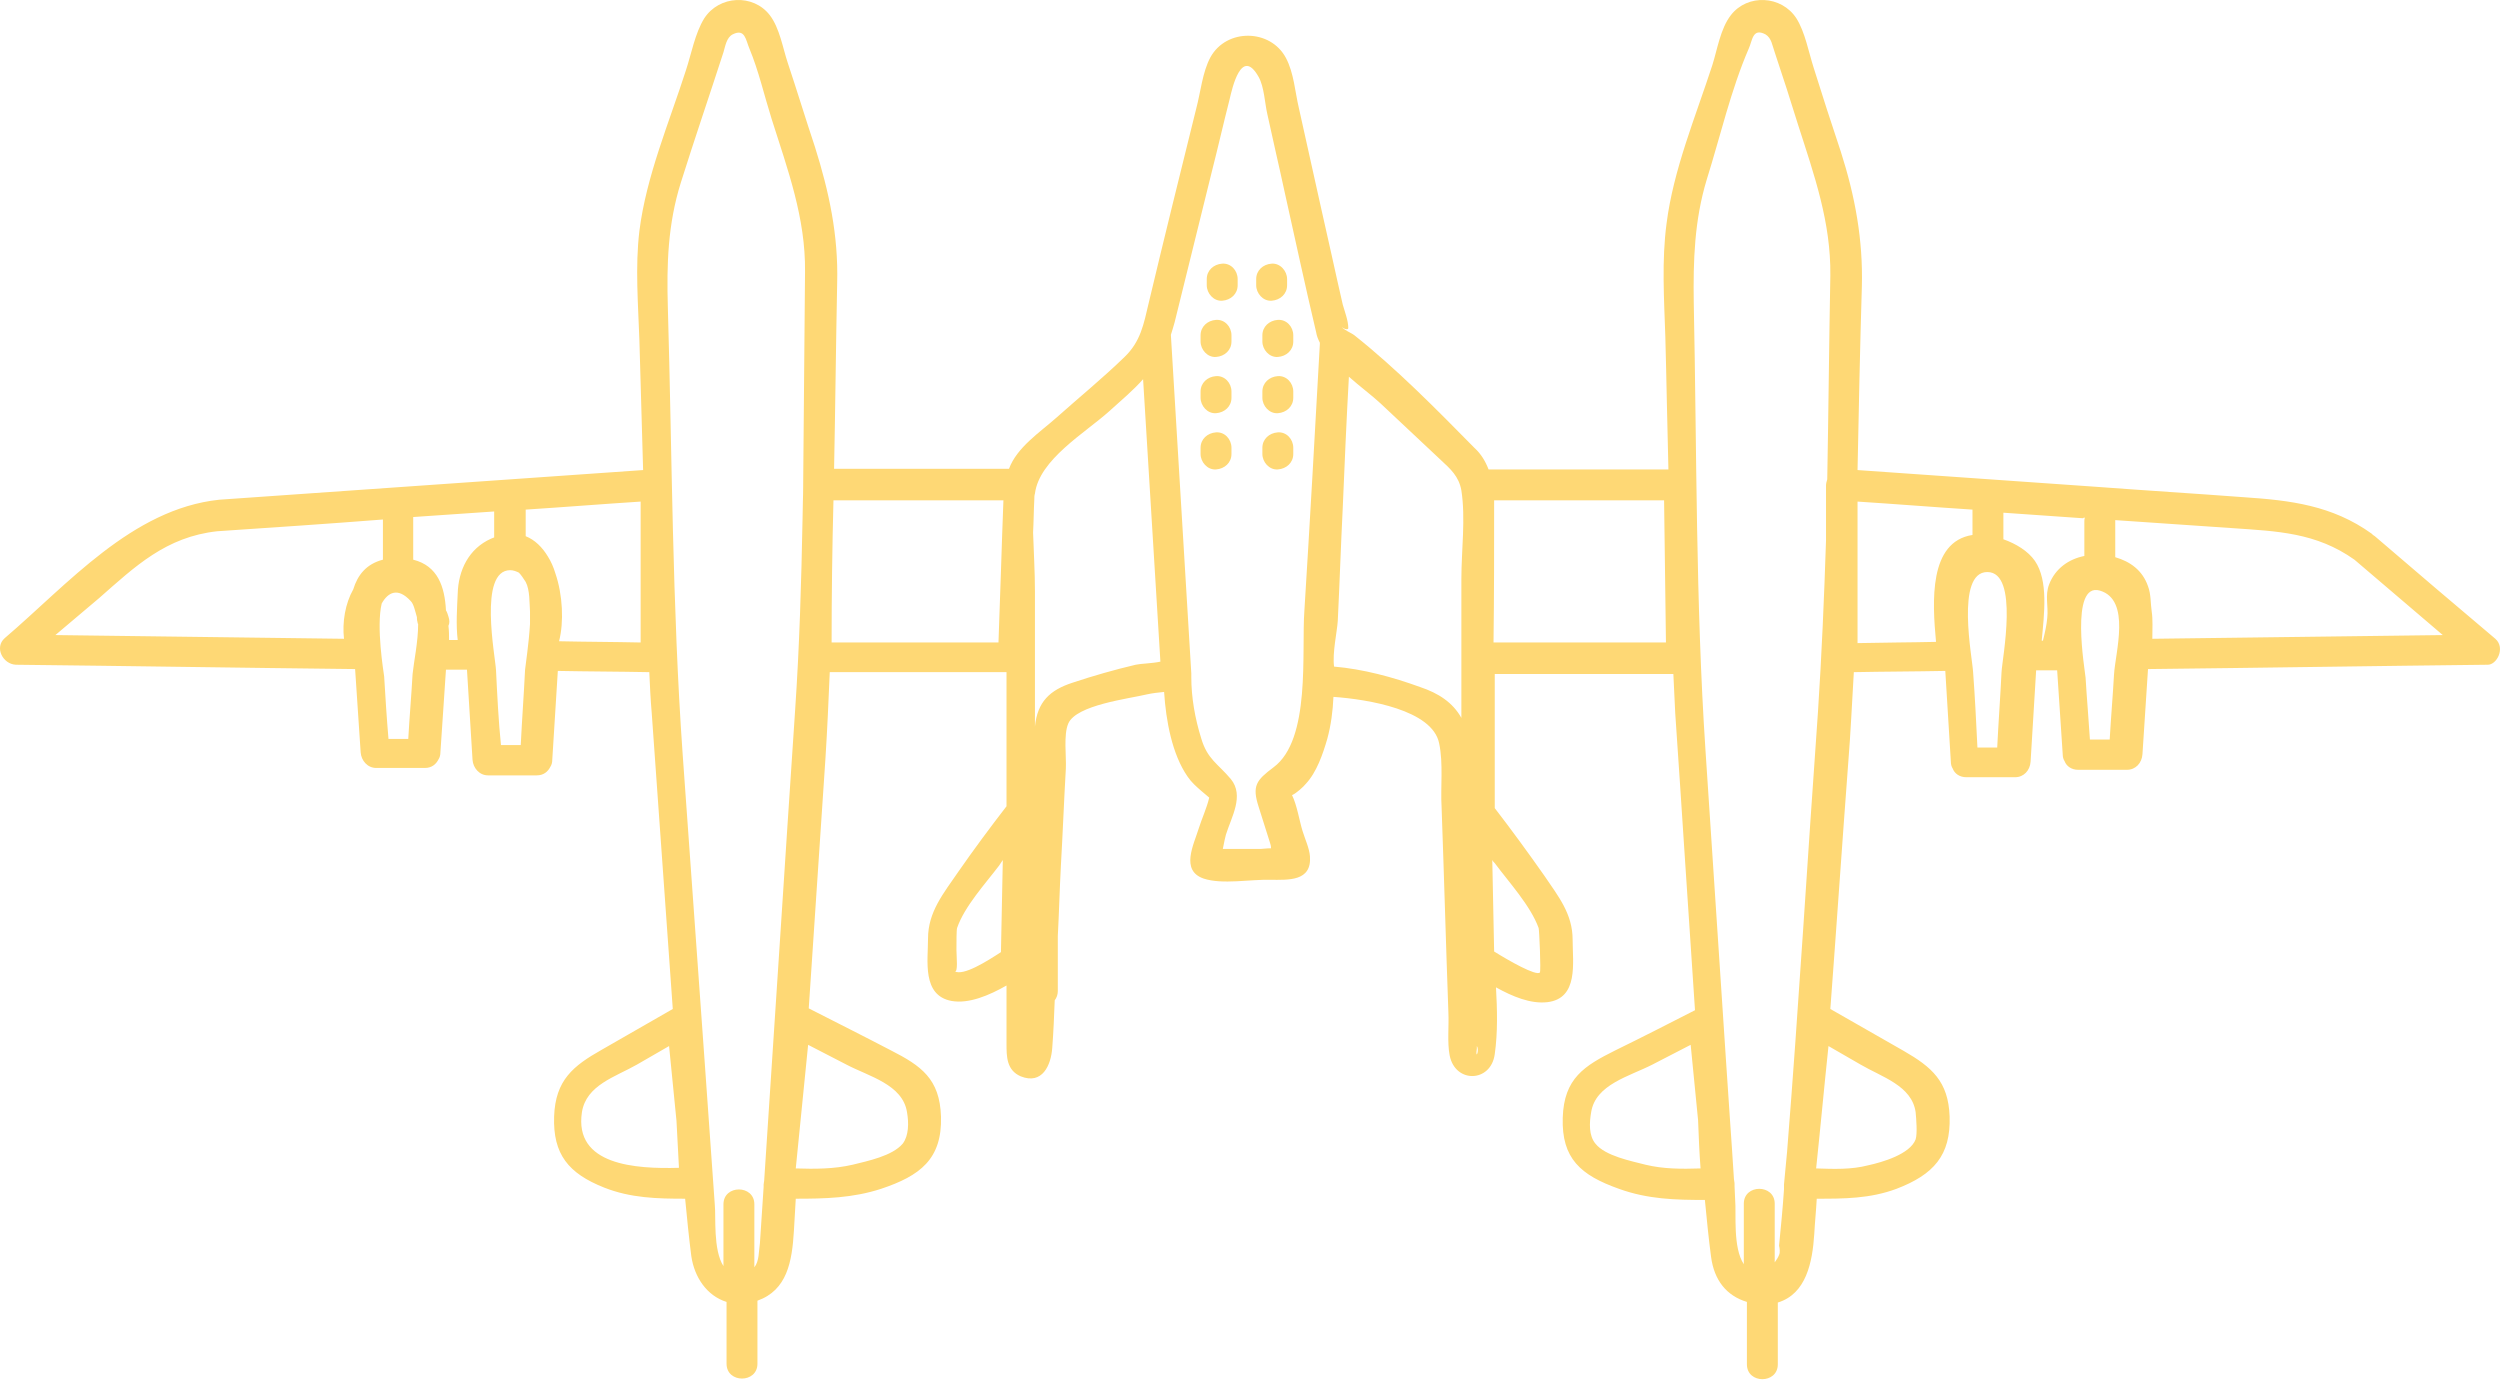
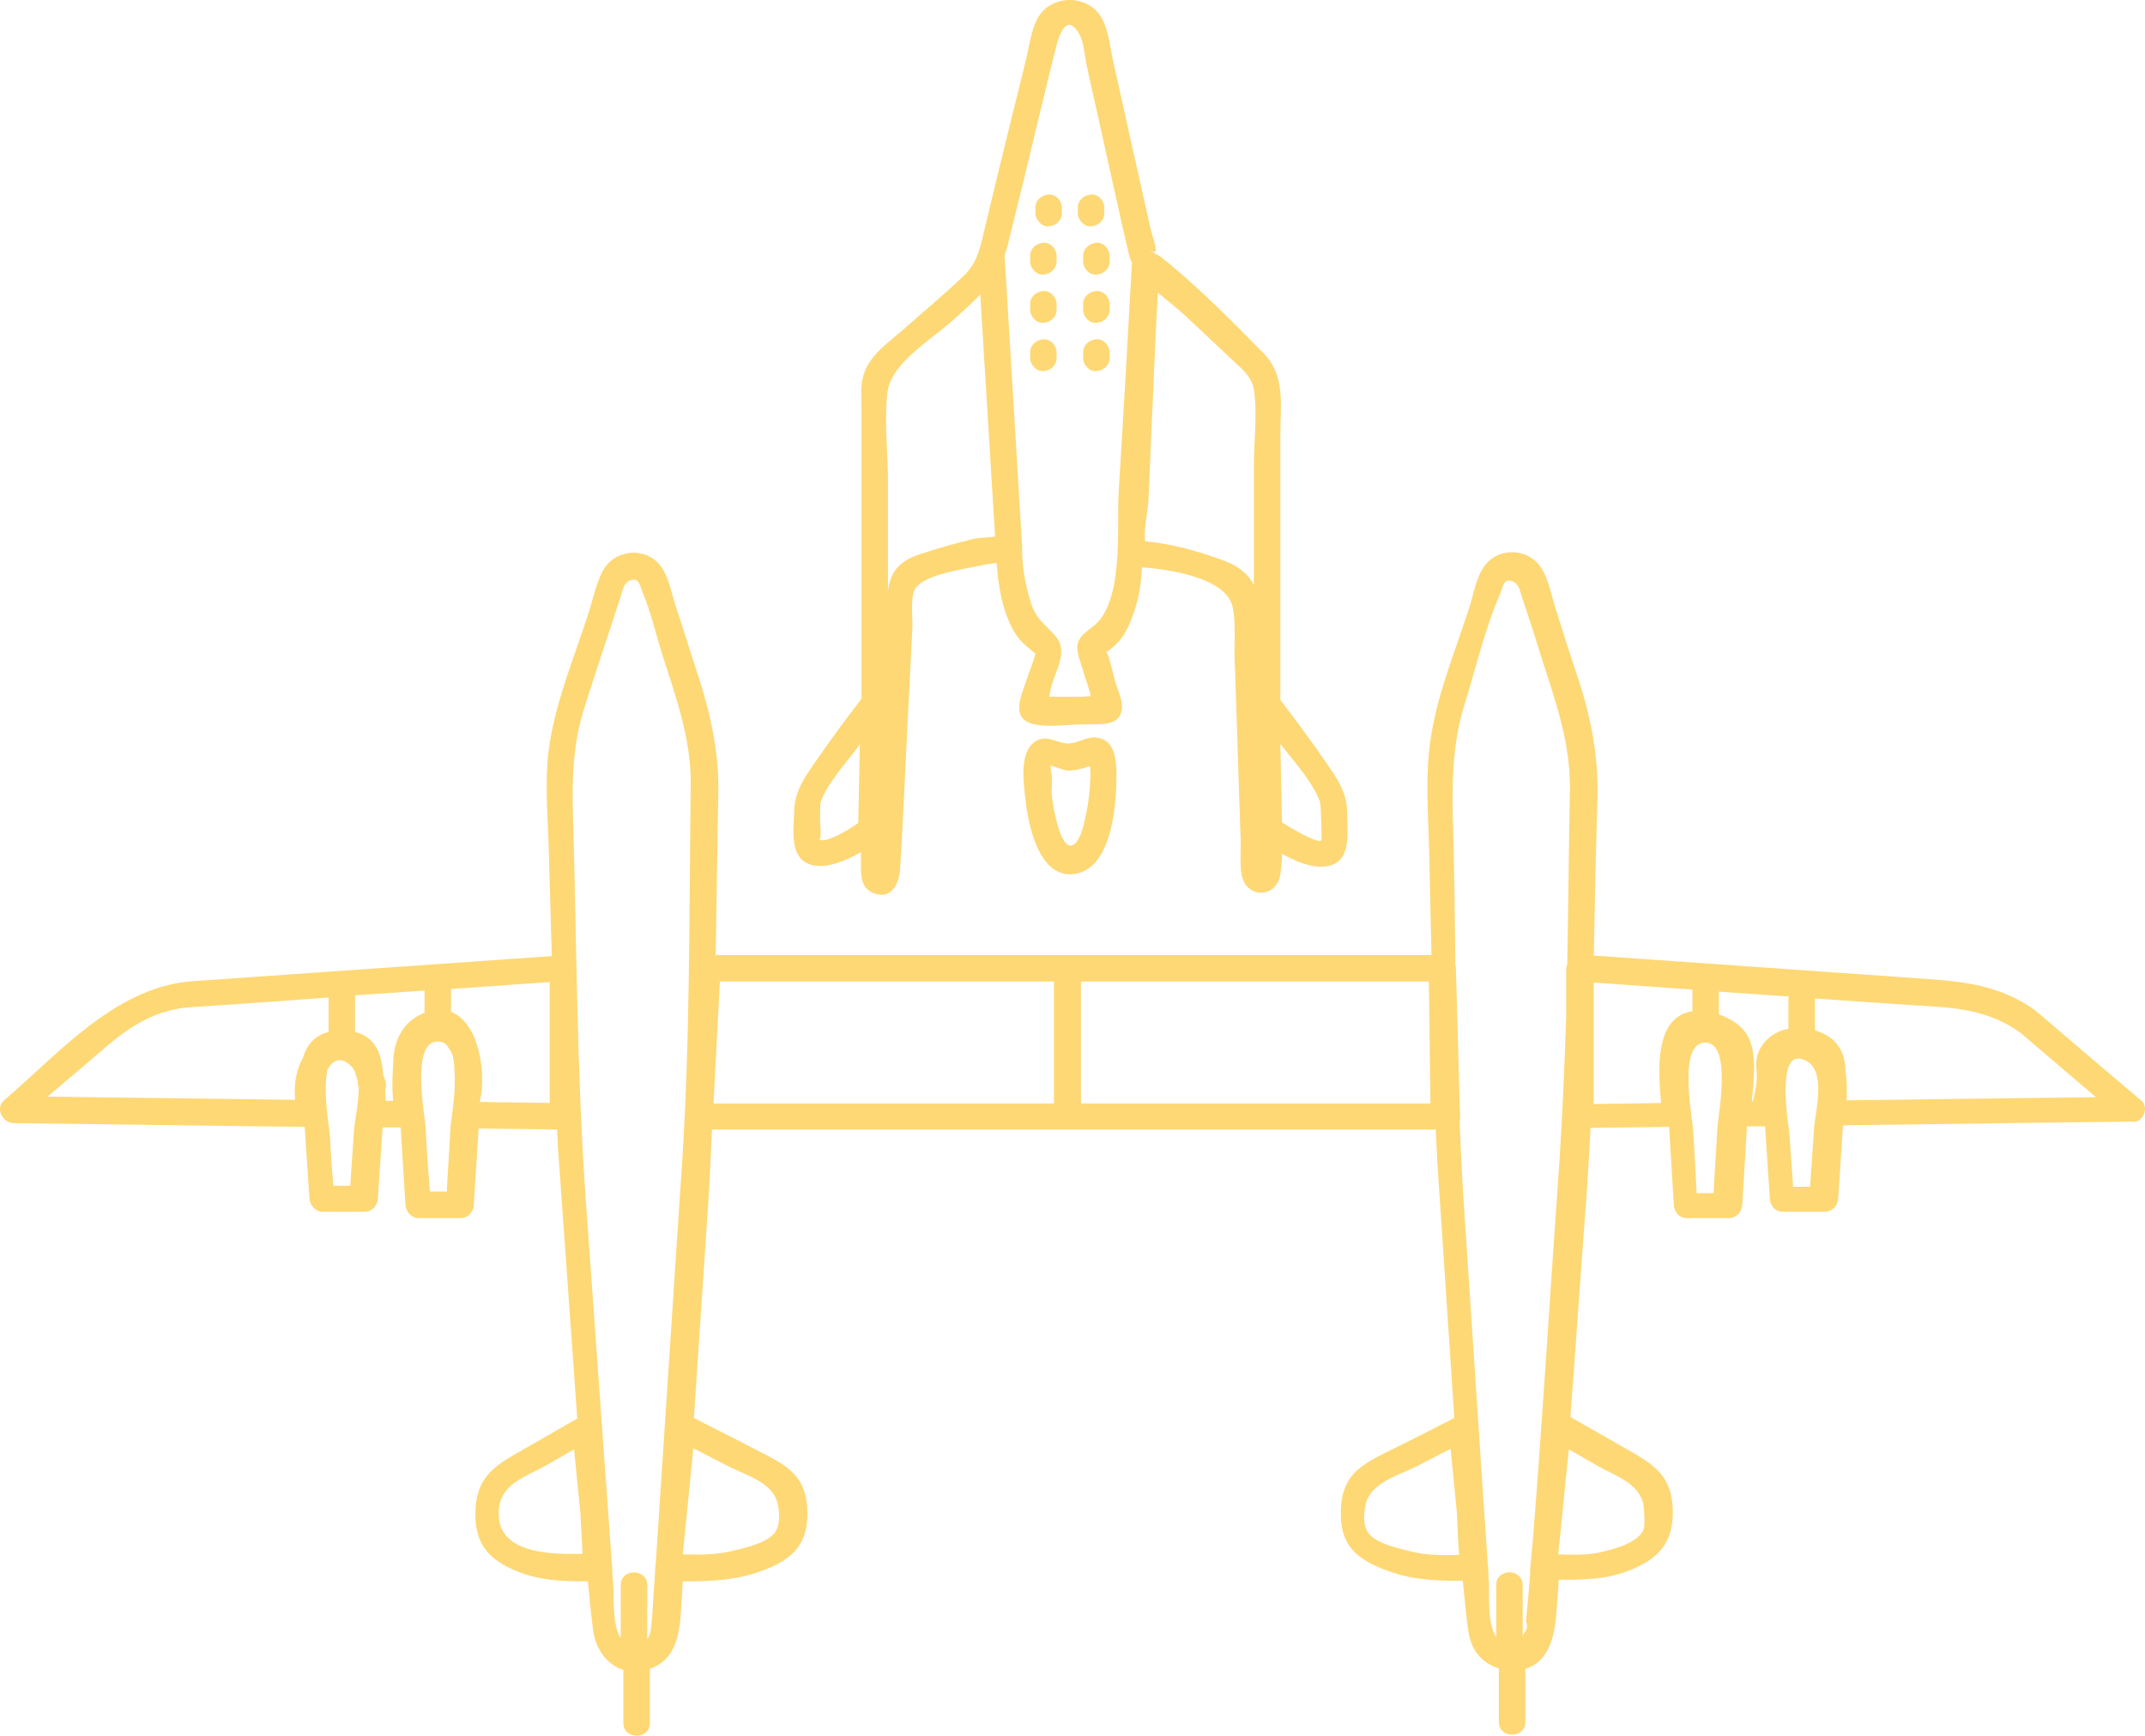
- <svg xmlns="http://www.w3.org/2000/svg" version="1.1" id="Layer_1" x="0px" y="0px" viewBox="0 0 404.513 223.158" xml:space="preserve" width="404.513" height="223.158">
-   <defs id="defs25" />
-   <g id="g3" transform="translate(-558.0412,-431.2417)">
-     <path style="fill:#fed875" d="m 961.8,534.6 c -6.5,-5.5 -13,-11 -19.5,-16.6 -0.1,-0.1 -0.2,-0.1 -0.3,-0.2 -0.1,-0.1 -0.1,-0.1 -0.2,-0.2 -6.4,-4.6 -13.2,-5.4 -20.6,-5.9 -8,-0.6 -16.1,-1.1 -24.1,-1.7 -12.8,-0.9 -25.6,-1.8 -38.5,-2.7 0.2,-9.9 0.4,-19.8 0.7,-29.7 0.2,-7.6 -1.1,-14.6 -3.4,-21.8 -1.5,-4.5 -3,-9.1 -4.4,-13.6 -0.8,-2.5 -1.4,-5.8 -2.8,-8 -2.4,-3.7 -7.9,-4 -10.6,-0.5 -1.7,2.2 -2.2,5.6 -3,8.1 -2.7,8.3 -6.3,16.9 -7.4,25.6 -0.8,6 -0.4,12.2 -0.2,18.3 0.2,7.2 0.3,14.3 0.5,21.5 -9.7,0 -19.4,0 -29.1,0 -0.5,-1.3 -1.2,-2.5 -2.3,-3.5 -6.1,-6.2 -12.6,-12.8 -19.4,-18.2 -0.5,-0.4 -1.8,-0.9 -2.1,-1.4 0.1,0.2 1.1,0.7 1.1,0.2 0,-1.2 -0.6,-2.7 -0.9,-3.8 -1.2,-5.2 -2.3,-10.4 -3.5,-15.6 -1.2,-5.4 -2.4,-10.8 -3.6,-16.2 -0.6,-2.5 -0.8,-5.7 -2.1,-8.1 -2.5,-4.7 -9.6,-4.8 -12.2,-0.1 -1.3,2.4 -1.6,5.7 -2.3,8.3 -2.6,10.5 -5.2,21 -7.7,31.5 -0.8,3.4 -1.3,6.2 -3.9,8.7 -3.5,3.4 -7.3,6.5 -11,9.8 -2.7,2.4 -6.4,4.8 -7.7,8.3 -9.4,0 -18.9,0 -28.3,0 0.2,-10 0.3,-20.1 0.5,-30.1 0.2,-7.7 -1.3,-14.7 -3.6,-22 -1.5,-4.5 -2.9,-9.1 -4.4,-13.6 -0.8,-2.4 -1.3,-5.6 -2.9,-7.7 -2.7,-3.5 -8.2,-3.2 -10.6,0.5 -1.5,2.4 -2.1,5.8 -3,8.5 -2.7,8.4 -6.4,17.1 -7.5,25.9 -0.7,5.8 -0.2,11.9 0,17.7 0.2,7 0.4,14 0.6,21 -22.9,1.6 -45.8,3.2 -68.6,4.8 -14.1,1.5 -24.5,13.7 -34.7,22.4 -1.7,1.5 -0.3,4.2 1.8,4.3 18.3,0.2 36.6,0.5 54.9,0.7 0.3,4.5 0.6,9 0.9,13.5 0.1,1.3 1.1,2.5 2.5,2.5 2.6,0 5.2,0 7.9,0 1.1,0 1.8,-0.6 2.2,-1.4 0.2,-0.3 0.3,-0.7 0.3,-1.1 0.3,-4.5 0.6,-8.9 0.9,-13.4 1.1,0 2.3,0 3.4,0 0.3,4.9 0.6,9.7 0.9,14.6 0.1,1.3 1.1,2.5 2.5,2.5 2.6,0 5.2,0 7.9,0 1.1,0 1.8,-0.6 2.2,-1.4 0.2,-0.3 0.3,-0.7 0.3,-1.1 0.3,-4.8 0.6,-9.6 0.9,-14.4 4.9,0.1 9.9,0.1 14.8,0.2 0.1,2.2 0.2,4.4 0.4,6.7 1.1,15.9 2.3,31.9 3.4,47.8 -3.8,2.2 -7.7,4.4 -11.5,6.6 -4.6,2.6 -7.5,4.9 -7.7,10.8 -0.2,6.1 2.3,9.2 8.1,11.5 4.3,1.7 8.6,1.8 13.1,1.8 0.3,3.1 0.6,6.2 1,9.3 0.5,3.4 2.5,6.4 5.7,7.4 0,3.3 0,6.6 0,10 0,3.2 5,3.2 5,0 0,-3.4 0,-6.8 0,-10.2 4.8,-1.7 5.6,-6.3 5.9,-11.3 0.1,-1.7 0.2,-3.5 0.3,-5.2 4.7,0 9.2,-0.1 13.8,-1.6 6.3,-2.1 9.9,-4.8 9.7,-11.7 -0.2,-6.1 -3.2,-8.2 -8.1,-10.7 -4.4,-2.3 -8.8,-4.5 -13.3,-6.8 0.9,-13.5 1.8,-26.9 2.7,-40.4 0.3,-4.7 0.5,-9.3 0.7,-14 9.5,0 19.1,0 28.6,0 0,7.2 0,14.4 0,21.7 -2.7,3.5 -5.3,7 -7.8,10.6 -2.4,3.5 -4.9,6.5 -4.9,10.8 0,3.6 -1,9.2 3.8,10.1 2.8,0.5 6.1,-0.9 8.9,-2.5 0,3.1 0,6.2 0,9.4 0,2.1 0,4.3 2.3,5.3 3.5,1.4 4.9,-1.8 5.1,-4.6 0.2,-2.6 0.3,-5.1 0.4,-7.7 0.3,-0.4 0.5,-0.9 0.5,-1.5 0,-3 0,-5.9 0,-8.9 0.2,-3.8 0.3,-7.6 0.5,-11.4 0.3,-5.2 0.5,-10.5 0.8,-15.7 0.1,-1.9 -0.4,-5.5 0.4,-7.3 1.3,-3 9.8,-4 12.7,-4.7 0.9,-0.2 1.8,-0.3 2.8,-0.4 0.3,4.7 1.3,10.1 3.8,13.7 0.6,0.9 1.4,1.6 2.2,2.3 0.4,0.3 0.9,0.8 1.3,1.1 -0.4,1.7 -1.2,3.4 -1.7,5 -0.8,2.6 -3,6.8 0.8,8.1 3,1 7.6,0.1 10.8,0.2 2.9,0 6.7,0.3 6.4,-3.8 -0.1,-1.3 -0.8,-2.8 -1.2,-4.1 -0.5,-1.6 -0.9,-4.2 -1.7,-5.8 0.7,-0.3 1.9,-1.4 2.2,-1.8 1.8,-1.9 2.8,-4.9 3.5,-7.3 0.6,-2.2 0.9,-4.5 1,-6.8 5.6,0.4 16,2.1 17.1,7.5 0.7,3.3 0.2,7.1 0.4,10.4 0.4,11.1 0.7,22.2 1.1,33.2 0.1,2.2 -0.2,4.8 0.2,6.9 0.9,4.6 6.7,4.4 7.3,-0.2 0.5,-3.5 0.4,-7.2 0.2,-10.8 2.7,1.5 5.6,2.7 8.3,2.4 5.1,-0.6 4.1,-6.4 4.1,-10.1 0,-4.2 -2.3,-7 -4.6,-10.4 -2.6,-3.7 -5.3,-7.4 -8,-10.9 0,-7.2 0,-14.5 0,-21.7 9.6,0 19.3,0 28.9,0 0.1,2.1 0.2,4.2 0.3,6.3 1.1,16 2.1,32 3.2,48.1 -4.3,2.2 -8.6,4.4 -12.9,6.5 -5,2.5 -8.3,4.5 -8.5,10.9 -0.2,6.6 2.9,9.3 9.1,11.5 4.7,1.7 9.2,1.8 13.9,1.8 0.3,3.1 0.6,6.2 1,9.2 0.5,3.8 2.5,6.3 5.8,7.3 0,3.4 0,6.8 0,10.1 0,3.2 5,3.2 5,0 0,-3.3 0,-6.6 0,-10 4.6,-1.4 5.6,-6.5 5.9,-11.1 0.1,-1.9 0.3,-3.8 0.4,-5.7 4.4,0 8.6,0 12.9,-1.6 6,-2.3 8.8,-5.4 8.6,-11.7 -0.2,-5.7 -2.9,-8 -7.4,-10.6 -4,-2.3 -7.9,-4.5 -11.9,-6.8 1,-13.3 1.9,-26.6 2.9,-39.9 0.4,-4.9 0.6,-9.7 0.9,-14.6 4.9,-0.1 9.9,-0.1 14.8,-0.2 0.3,4.9 0.6,9.8 0.9,14.7 0,0.4 0.1,0.8 0.3,1.1 0.3,0.8 1.1,1.4 2.2,1.4 2.6,0 5.2,0 7.9,0 1.4,0 2.4,-1.1 2.5,-2.5 0.3,-4.9 0.6,-9.9 0.9,-14.8 1.1,0 2.3,0 3.4,0 0.3,4.5 0.6,9.1 0.9,13.6 0,0.4 0.1,0.8 0.3,1.1 0.3,0.8 1.1,1.4 2.2,1.4 2.6,0 5.2,0 7.9,0 1.4,0 2.4,-1.1 2.5,-2.5 0.3,-4.6 0.6,-9.2 0.9,-13.8 18.3,-0.2 36.6,-0.5 54.9,-0.7 1.5,0.1 3,-2.7 1.3,-4.2 z M 939,521.8 c 4.8,4.1 9.5,8.1 14.3,12.2 -15.7,0.2 -31.4,0.4 -47,0.6 0,-1.5 0.1,-3.1 -0.1,-4.4 -0.2,-1.3 -0.1,-2.8 -0.6,-4.1 -0.9,-2.6 -2.9,-4 -5.3,-4.7 0,-1.9 0,-3.8 0,-5.7 0,-0.1 0,-0.2 0,-0.3 6.3,0.4 12.7,0.9 19,1.3 7.2,0.5 13.5,0.7 19.7,5.1 z m -38.9,18.6 c -0.2,3.5 -0.5,7 -0.7,10.5 -1.1,0 -2.1,0 -3.2,0 -0.2,-3.3 -0.5,-6.6 -0.7,-10 -0.1,-1.2 -2.6,-15.5 2.3,-14.1 5.1,1.5 2.5,10 2.3,13.6 z m -41.5,-28 c 6.2,0.4 12.4,0.9 18.6,1.3 0,1.4 0,2.7 0,4.1 -7.1,1.1 -6.5,10.8 -5.9,17.3 -4.2,0.1 -8.4,0.1 -12.7,0.2 0,-7.7 0,-15.3 0,-22.9 z m 18.7,27.6 c -0.1,-2.2 -2.9,-16.2 2.3,-16.2 5.2,0 2.4,14 2.3,16.2 -0.2,4.1 -0.5,8.1 -0.7,12.2 -1.1,0 -2.1,0 -3.2,0 -0.2,-4.1 -0.4,-8.2 -0.7,-12.2 z m 18.1,-25 c -0.1,0.2 -0.1,0.4 -0.1,0.7 0,1.8 0,3.7 0,5.5 -2.5,0.5 -4.7,2 -5.7,4.6 -0.7,1.8 -0.1,3.5 -0.3,5.4 -0.1,1.2 -0.4,2.5 -0.7,3.7 -0.1,0 -0.1,0 -0.2,0 0.4,-4.3 1.1,-9.7 -1.1,-12.9 -1.1,-1.6 -3.1,-2.8 -5.1,-3.5 0,-1.4 0,-2.9 0,-4.3 4.3,0.3 8.6,0.6 12.9,0.9 0,-0.1 0.2,-0.1 0.3,-0.1 z m -95.6,-2.8 c 9.2,0 18.4,0 27.5,0 0.1,7.7 0.2,15.3 0.3,23 -9.3,0 -18.6,0 -27.9,0 0.1,-7.6 0.1,-15.3 0.1,-23 z m -106.9,0 c 9.2,0 18.3,0 27.5,0 -0.3,7.7 -0.5,15.3 -0.8,23 -9,0 -18,0 -27,0 0,-7.6 0.1,-15.3 0.3,-23 z m -72.7,28.5 c -0.1,-0.8 -1.3,-8 -0.4,-11.8 1,-1.8 2.6,-2.7 4.7,-0.4 0.5,0.5 0.7,1.6 1,2.6 0,0.2 0,0.5 0.1,0.8 0,0.1 0,0.2 0.1,0.3 0,2.9 -0.7,6.1 -0.9,8.1 -0.2,3.5 -0.5,7 -0.7,10.5 -1.1,0 -2.1,0 -3.2,0 -0.3,-3.5 -0.5,-6.8 -0.7,-10.1 z m 10.4,-8.2 c 0.2,-0.4 0.2,-0.9 0,-1.5 -0.1,-0.3 -0.2,-0.7 -0.4,-1 -0.2,-3.8 -1.3,-7.2 -5.3,-8.2 0,-2.3 0,-4.6 0,-6.9 4.4,-0.3 8.7,-0.6 13.1,-0.9 0,1.4 0,2.8 0,4.2 -0.2,0.1 -0.3,0.1 -0.5,0.2 -3.6,1.6 -5.3,5.1 -5.4,8.9 -0.1,2.3 -0.3,5 0,7.5 -0.5,0 -0.9,0 -1.4,0 0,-0.7 0,-1.5 -0.1,-2.3 z m 7.7,7.2 c -0.1,-2.2 -2.9,-16.2 2.3,-16.2 0.5,0 1,0.2 1.4,0.4 0.4,0.4 0.7,0.9 1.1,1.5 0.7,1.3 0.6,3.5 0.7,4.8 0,0.7 0,1.4 0,2 -0.2,3.3 -0.7,6.4 -0.8,7.4 -0.2,4.1 -0.5,8.1 -0.7,12.2 -1.1,0 -2.1,0 -3.2,0 -0.4,-3.9 -0.6,-8 -0.8,-12.1 z m 9.6,-15.7 c -0.3,-1 -0.7,-1.9 -1.2,-2.7 -0.9,-1.5 -2.1,-2.7 -3.6,-3.3 0,-1.4 0,-2.9 0,-4.3 6.2,-0.4 12.4,-0.9 18.6,-1.3 0,7.6 0,15.2 0,22.8 -4.4,-0.1 -8.8,-0.1 -13.2,-0.2 0.8,-3.1 0.6,-7.5 -0.6,-11 z m -54.7,-6.8 c 8.9,-0.6 17.9,-1.2 26.8,-1.9 0,2.2 0,4.3 0,6.5 -2.7,0.7 -4.1,2.5 -4.8,4.8 -1.3,2.3 -1.8,5.3 -1.5,8 -15.6,-0.2 -31.2,-0.4 -46.7,-0.6 2.4,-2 4.7,-4 7.1,-6 5.8,-5.1 10.8,-9.9 19.1,-10.8 z m 59,94 c 0.7,-4.4 5.4,-5.7 8.9,-7.7 1.7,-1 3.5,-2 5.2,-3 0.4,4 0.8,8.1 1.2,12.1 0.1,2.5 0.3,5.1 0.4,7.6 -7,0.2 -17,-0.4 -15.7,-9 z m 27.9,25.1 c 0,-3.4 0,-6.8 0,-10.2 0,-3.2 -5,-3.2 -5,0 0,3.3 0,6.7 0,10 -1.7,-2.6 -1.2,-8.1 -1.4,-9.9 -0.5,-7.5 -1.1,-15.1 -1.6,-22.6 -1.2,-16.8 -2.4,-33.5 -3.6,-50.3 -1.7,-24.1 -1.7,-48.3 -2.4,-72.4 -0.2,-6.9 0,-13.4 2.1,-20.1 2.2,-7 4.6,-14 6.9,-21.1 0.3,-1 0.5,-2.4 1.5,-2.9 2,-1 2.1,0.9 2.7,2.3 1.5,3.6 2.4,7.6 3.6,11.4 2.6,8.2 5.5,16 5.4,24.7 -0.1,11.4 -0.2,22.9 -0.3,34.4 0,0.1 0,0.1 0,0.2 0,1.8 -0.1,3.6 -0.1,5.3 -0.2,10.4 -0.5,20.7 -1.2,31 -1.7,25.3 -3.3,50.6 -5,76 0,0.3 -0.1,0.6 -0.1,0.8 0,0.1 0,0.3 0,0.4 -0.2,3 -0.4,6.1 -0.6,9.1 -0.2,1.3 -0.1,2.9 -0.9,3.9 z m 24.7,-25.1 c 0.3,1.7 0.3,3.8 -0.7,5.1 -1.7,2 -5.7,2.8 -8.1,3.4 -3,0.7 -6.1,0.7 -9.2,0.6 0.7,-6.7 1.3,-13.3 2,-20 2.1,1.1 4.1,2.1 6.2,3.2 3.6,1.9 9.1,3.2 9.8,7.7 z m 7.7,-22.8 c 0.6,0.3 0.3,-2.4 0.3,-3.4 0,-1.3 0,-3.3 0.1,-3.6 1.2,-3.5 4.6,-7.2 6.8,-10.1 0.2,-0.3 0.4,-0.6 0.6,-0.9 -0.1,5 -0.2,9.9 -0.3,14.9 -2.3,1.5 -6.1,3.9 -7.5,3.1 z m 29.3,-49.6 c -3.4,0.8 -6.9,1.8 -10.2,2.9 -3.7,1.2 -5.7,3.1 -6.1,7.1 0,0 0,0 0,0.1 0,-7.3 0,-14.6 0,-22 0,-3.1 -0.2,-6.3 -0.3,-9.5 0.1,-1.8 0.1,-3.6 0.2,-5.4 0,-0.3 0,-0.6 0.1,-0.9 0.7,-5.5 8.1,-9.8 12,-13.3 2,-1.8 3.9,-3.4 5.5,-5.2 0.9,15.2 1.9,30.5 2.8,45.7 -1.4,0.3 -3.1,0.3 -4,0.5 z m 22.3,16.6 c -2.8,2.1 -3.5,3 -2.4,6.4 0.6,1.9 1.2,3.8 1.8,5.7 0.1,0.3 0.2,0.6 0.2,1 -0.7,0 -1.4,0.1 -1.6,0.1 -2,0 -4.1,0 -6.1,0 0,0 -0.1,0 -0.1,0 0.2,-1 0.4,-2 0.5,-2.3 0.9,-2.9 3,-6.3 0.8,-9 -2.1,-2.5 -3.8,-3.2 -4.8,-6.6 -1,-3.2 -1.6,-6.6 -1.6,-9.9 0,-0.1 0,-0.3 0,-0.4 0,-0.1 0,-0.1 0,-0.2 -1.1,-18.2 -2.2,-36.4 -3.3,-54.7 0,0 0,-0.1 0,-0.1 0.2,-0.6 0.4,-1.3 0.6,-2 2,-8.1 4,-16.2 6,-24.3 1,-3.9 1.9,-7.9 2.9,-11.8 0.4,-1.7 1.9,-8.6 4.7,-3.6 0.9,1.6 1,4.3 1.4,6 0.9,4.2 1.9,8.4 2.8,12.6 1.7,7.6 3.3,15.1 5.1,22.7 0.1,0.6 0.3,1.1 0.6,1.7 0,0.1 0,0.1 0,0.2 -0.8,14.4 -1.6,28.7 -2.5,43.1 -0.5,6.7 1.1,20.9 -5,25.4 z m 23.7,-13 c -4.4,-1.6 -9.2,-2.9 -13.9,-3.3 -0.3,-2.2 0.5,-5.7 0.6,-7.4 0.3,-6.1 0.5,-12.2 0.8,-18.2 0.3,-7.1 0.6,-14.2 1,-21.3 1.8,1.6 3.7,3 5.1,4.3 3.3,3.1 6.5,6.1 9.8,9.2 1.5,1.4 2.9,2.6 3.3,4.9 0.7,4.5 0,9.7 0,14.3 0,7.5 0,15 0,22.5 -1.4,-2.5 -3.7,-4 -6.7,-5 z m 9.2,58.5 c 0,-0.1 0,-0.3 0,-0.4 0.5,0.7 -0.3,2.4 0,0.4 z m 10,-19.5 c 0.1,0.2 0.4,7 0.2,7.2 -0.6,0.6 -5,-1.9 -7.4,-3.4 -0.1,-4.9 -0.2,-9.9 -0.3,-14.8 0.1,0.2 0.2,0.3 0.4,0.5 2.3,3.1 5.8,6.9 7.1,10.5 z m 17.3,38.3 c -2.3,-0.6 -6.5,-1.4 -8.1,-3.4 -1.1,-1.3 -1,-3.4 -0.7,-5.1 0.7,-4.5 6.2,-5.8 9.9,-7.7 2.1,-1.1 4.1,-2.1 6.2,-3.2 0.4,4.1 0.8,8.2 1.2,12.2 0.1,2.6 0.2,5.2 0.4,7.8 -3.1,0.1 -6,0.1 -8.9,-0.6 z m 21.6,14.6 c -0.1,0.3 -0.4,0.8 -0.7,1.2 0,-3.2 0,-6.3 0,-9.5 0,-3.2 -5,-3.2 -5,0 0,3.3 0,6.6 0,9.8 -1.8,-2.7 -1.2,-8.2 -1.4,-10.4 0,-0.7 -0.1,-1.5 -0.1,-2.2 0,-0.1 0,-0.3 0,-0.4 0,-0.3 -0.1,-0.6 -0.1,-0.8 -0.4,-6.5 -0.9,-13 -1.3,-19.4 -1.1,-16.6 -2.2,-33.3 -3.3,-49.9 -1.6,-24.1 -1.4,-48.3 -1.9,-72.5 -0.1,-6.8 0.1,-13.3 2.1,-19.9 2.2,-7 3.9,-14.5 6.8,-21.2 0.6,-1.3 0.6,-3.4 2.7,-2.3 1,0.6 1.1,1.8 1.5,2.9 1.3,3.9 2.6,7.9 3.8,11.8 2.6,8.1 5.3,15.7 5.2,24.3 -0.2,10.9 -0.3,21.9 -0.5,33 -0.1,0.3 -0.2,0.7 -0.2,1 0,3 0,5.9 0,8.9 -0.3,9.3 -0.7,18.5 -1.3,27.7 -1.7,23.7 -3.1,47.5 -5,71.2 -0.2,1.8 -0.3,3.5 -0.5,5.3 0,0.3 0,0.5 0,0.8 -0.2,3 -0.5,6.1 -0.8,9.1 0.1,0.4 0.2,1.1 0,1.5 z M 868,611.2 c 0.1,1 0.3,3.5 0,4.4 -0.9,2.4 -5.4,3.7 -7.7,4.2 -2.7,0.7 -5.5,0.6 -8.4,0.5 0.7,-6.6 1.3,-13.2 2,-19.8 1.7,1 3.5,2 5.2,3 3.4,2 8.3,3.4 8.9,7.7 z" id="path5" />
-     <path style="fill:#fed875" d="m 754.8,483 c -1.4,0.1 -2.5,1.1 -2.5,2.5 0,0.3 0,0.7 0,1 0,1.3 1.1,2.6 2.5,2.5 1.4,-0.1 2.5,-1.1 2.5,-2.5 0,-0.3 0,-0.7 0,-1 0,-1.4 -1.1,-2.6 -2.5,-2.5 z" id="path7" />
-     <path style="fill:#fed875" d="m 764.8,483 c -1.4,0.1 -2.5,1.1 -2.5,2.5 0,0.3 0,0.7 0,1 0,1.3 1.1,2.6 2.5,2.5 1.4,-0.1 2.5,-1.1 2.5,-2.5 0,-0.3 0,-0.7 0,-1 0,-1.4 -1.1,-2.6 -2.5,-2.5 z" id="path9" />
-     <path style="fill:#fed875" d="m 755.8,473.9 c -1.4,0.1 -2.5,1.1 -2.5,2.5 0,0.3 0,0.7 0,1 0,1.3 1.1,2.6 2.5,2.5 1.4,-0.1 2.5,-1.1 2.5,-2.5 0,-0.3 0,-0.7 0,-1 0,-1.4 -1.1,-2.6 -2.5,-2.5 z" id="path11" />
-     <path style="fill:#fed875" d="m 766.3,477.4 c 0,-0.3 0,-0.7 0,-1 0,-1.3 -1.1,-2.6 -2.5,-2.5 -1.4,0.1 -2.5,1.1 -2.5,2.5 0,0.3 0,0.7 0,1 0,1.3 1.1,2.6 2.5,2.5 1.4,-0.1 2.5,-1.1 2.5,-2.5 z" id="path13" />
-     <path style="fill:#fed875" d="m 754.8,492.1 c -1.4,0.1 -2.5,1.1 -2.5,2.5 0,0.3 0,0.7 0,1 0,1.3 1.1,2.6 2.5,2.5 1.4,-0.1 2.5,-1.1 2.5,-2.5 0,-0.3 0,-0.7 0,-1 0,-1.4 -1.1,-2.6 -2.5,-2.5 z" id="path15" />
-     <path style="fill:#fed875" d="m 764.8,492.1 c -1.4,0.1 -2.5,1.1 -2.5,2.5 0,0.3 0,0.7 0,1 0,1.3 1.1,2.6 2.5,2.5 1.4,-0.1 2.5,-1.1 2.5,-2.5 0,-0.3 0,-0.7 0,-1 0,-1.4 -1.1,-2.6 -2.5,-2.5 z" id="path17" />
-     <path style="fill:#fed875" d="m 754.8,501.2 c -1.4,0.1 -2.5,1.1 -2.5,2.5 0,0.3 0,0.7 0,1 0,1.3 1.1,2.6 2.5,2.5 1.4,-0.1 2.5,-1.1 2.5,-2.5 0,-0.3 0,-0.7 0,-1 0,-1.4 -1.1,-2.6 -2.5,-2.5 z" id="path19" />
-     <path style="fill:#fed875" d="m 764.8,501.2 c -1.4,0.1 -2.5,1.1 -2.5,2.5 0,0.3 0,0.7 0,1 0,1.3 1.1,2.6 2.5,2.5 1.4,-0.1 2.5,-1.1 2.5,-2.5 0,-0.3 0,-0.7 0,-1 0,-1.4 -1.1,-2.6 -2.5,-2.5 z" id="path21" />
+ <svg xmlns="http://www.w3.org/2000/svg" version="1.1" id="Layer_1" x="0px" y="0px" viewBox="0 0 404.513 327.275" enable-background="new 0 0 1024 1024" xml:space="preserve" width="404.513" height="327.275">
+   <defs id="defs29" />
+   <g id="g3" transform="translate(-601.1412,-350.7246)">
+     <path d="m 754.6,513.9 c 2.8,0.5 6.1,-0.9 8.9,-2.5 0,0.8 0,1.6 0,2.4 0,2.1 0,4.3 2.3,5.3 3.5,1.4 4.9,-1.8 5.1,-4.6 0.6,-9.8 1,-19.7 1.5,-29.5 0.3,-5.2 0.5,-10.5 0.8,-15.7 0.1,-1.9 -0.4,-5.5 0.4,-7.3 1.3,-3 9.8,-4 12.7,-4.7 0.9,-0.2 1.8,-0.3 2.8,-0.4 0.3,4.7 1.3,10.1 3.8,13.7 0.6,0.9 1.4,1.6 2.2,2.3 0.4,0.3 0.9,0.8 1.3,1.1 -0.4,1.7 -1.2,3.4 -1.7,5 -0.8,2.6 -3,6.8 0.8,8.1 3,1 7.6,0.1 10.8,0.2 2.9,0 6.7,0.3 6.4,-3.8 -0.1,-1.3 -0.8,-2.8 -1.2,-4.1 -0.5,-1.6 -0.9,-4.2 -1.7,-5.8 0.7,-0.3 1.9,-1.4 2.2,-1.8 1.8,-1.9 2.8,-4.9 3.5,-7.3 0.6,-2.2 0.9,-4.5 1,-6.8 5.6,0.4 16,2.1 17.1,7.5 0.7,3.3 0.2,7.1 0.4,10.4 0.4,11.1 0.7,22.2 1.1,33.2 0.1,2.2 -0.2,4.8 0.2,6.9 0.9,4.6 6.7,4.4 7.3,-0.2 0.2,-1.2 0.3,-2.5 0.3,-3.8 2.6,1.5 5.6,2.7 8.2,2.4 5.1,-0.6 4.1,-6.4 4.1,-10.1 0,-4.2 -2.3,-7 -4.6,-10.4 -2.6,-3.7 -5.3,-7.4 -8,-10.9 0,-16.7 0,-33.3 0,-50 0,-5.4 1,-11.1 -3.1,-15.3 -6.1,-6.2 -12.6,-12.8 -19.4,-18.2 -0.5,-0.4 -1.8,-0.9 -2.1,-1.4 0.1,0.2 1.1,0.7 1.1,0.2 0,-1.2 -0.6,-2.7 -0.9,-3.8 -1.2,-5.2 -2.3,-10.4 -3.5,-15.6 -1.2,-5.4 -2.4,-10.8 -3.6,-16.2 -0.6,-2.5 -0.8,-5.7 -2.1,-8.1 -2.5,-4.7 -9.6,-4.8 -12.2,-0.1 -1.3,2.4 -1.6,5.7 -2.3,8.3 -2.6,10.5 -5.2,21 -7.7,31.5 -0.8,3.4 -1.3,6.2 -3.9,8.7 -3.5,3.4 -7.3,6.5 -11,9.8 -3,2.7 -7.3,5.4 -8.1,9.7 -0.4,1.8 -0.2,3.7 -0.2,5.5 0,18.3 0,36.5 0,54.8 -2.7,3.5 -5.3,7 -7.8,10.6 -2.4,3.5 -4.9,6.5 -4.9,10.8 -0.1,3.5 -1,9.1 3.7,10 z M 850.1,502 c 0.1,0.2 0.4,7 0.2,7.2 -0.6,0.6 -5,-1.9 -7.4,-3.4 -0.1,-4.9 -0.2,-9.9 -0.3,-14.8 0.1,0.2 0.2,0.3 0.4,0.5 2.3,3 5.8,6.8 7.1,10.5 z m -25.6,-91.9 c 3.3,3.1 6.5,6.1 9.8,9.2 1.5,1.4 2.9,2.6 3.3,4.9 0.7,4.5 0,9.7 0,14.3 0,7.5 0,15 0,22.5 -1.3,-2.5 -3.6,-3.9 -6.6,-4.9 -4.4,-1.6 -9.2,-2.9 -13.9,-3.3 -0.3,-2.2 0.5,-5.7 0.6,-7.4 0.3,-6.1 0.5,-12.2 0.8,-18.2 0.3,-7.1 0.6,-14.2 1,-21.3 1.6,1.4 3.5,2.8 5,4.2 z m -27.4,-37.5 c 1,-3.9 1.9,-7.9 2.9,-11.8 0.4,-1.7 1.9,-8.6 4.7,-3.6 0.9,1.6 1,4.3 1.4,6 0.9,4.2 1.9,8.4 2.8,12.6 1.7,7.6 3.3,15.1 5.1,22.7 0.1,0.6 0.3,1.1 0.6,1.7 0,0.1 0,0.1 0,0.2 -0.8,14.4 -1.6,28.7 -2.5,43.1 -0.4,6.7 1.1,20.9 -4.9,25.4 -2.8,2.1 -3.5,3 -2.4,6.4 0.6,1.9 1.2,3.8 1.8,5.7 0.1,0.3 0.2,0.6 0.2,1 -0.7,0 -1.4,0.1 -1.6,0.1 -2,0 -4.1,0 -6.1,0 0,0 -0.1,0 -0.1,0 0.2,-1 0.4,-2 0.5,-2.3 0.9,-2.9 3,-6.3 0.8,-9 -2.1,-2.5 -3.8,-3.2 -4.8,-6.6 -1,-3.2 -1.6,-6.6 -1.6,-9.9 0,-0.1 0,-0.3 0,-0.4 0,-0.1 0,-0.1 0,-0.2 -1.1,-18.2 -2.2,-36.4 -3.3,-54.7 0,0 0,-0.1 0,-0.1 0.2,-0.6 0.4,-1.3 0.6,-2 2,-8.1 4,-16.2 5.9,-24.3 z m -28.6,52.1 c 0.7,-5.5 8.1,-9.8 12,-13.3 2,-1.8 3.9,-3.4 5.5,-5.2 0.9,15.2 1.9,30.5 2.8,45.7 -1.3,0.2 -3,0.2 -3.9,0.4 -3.4,0.8 -6.9,1.8 -10.2,2.9 -3.7,1.2 -5.7,3.1 -6.1,7.1 0,0 0,0 0,0.1 0,-7.3 0,-14.6 0,-22 -0.1,-5 -0.7,-10.6 -0.1,-15.7 z m -12.7,80.9 c 0,-1.3 0,-3.3 0.1,-3.6 1.2,-3.5 4.6,-7.2 6.8,-10.1 0.2,-0.3 0.4,-0.6 0.6,-0.9 -0.1,5 -0.2,9.9 -0.3,14.9 -2.2,1.5 -6.1,3.9 -7.5,3.1 0.7,0.3 0.3,-2.4 0.3,-3.4 z" id="path5" style="fill:#fed875" />
+     <path d="m 1004.9,558.2 c -6.5,-5.5 -13,-11 -19.5,-16.6 -0.1,-0.1 -0.2,-0.1 -0.3,-0.2 -0.1,-0.1 -0.1,-0.1 -0.2,-0.2 -6.4,-4.6 -13.2,-5.4 -20.6,-5.9 -8,-0.6 -16.1,-1.1 -24.1,-1.7 -12.8,-0.9 -25.6,-1.8 -38.5,-2.7 0.2,-9.9 0.4,-19.8 0.7,-29.7 0.2,-7.6 -1.1,-14.6 -3.4,-21.8 -1.5,-4.5 -3,-9.1 -4.4,-13.6 -0.8,-2.5 -1.4,-5.8 -2.8,-8 -2.4,-3.7 -7.9,-4 -10.6,-0.5 -1.7,2.2 -2.2,5.6 -3,8.1 -2.7,8.3 -6.3,16.9 -7.4,25.6 -0.8,6 -0.4,12.2 -0.2,18.3 0.2,7.2 0.3,14.3 0.5,21.5 -10.1,0 -20.2,0 -30.4,0 -29.5,0 -59,0 -88.5,0 -5.4,0 -10.8,0 -16.1,0 0.2,-10 0.3,-20.1 0.5,-30.1 0.2,-7.7 -1.3,-14.7 -3.6,-22 -1.5,-4.5 -2.9,-9.1 -4.4,-13.6 -0.8,-2.4 -1.3,-5.6 -2.9,-7.7 -2.7,-3.5 -8.2,-3.2 -10.6,0.5 -1.5,2.4 -2.1,5.8 -3,8.5 -2.7,8.4 -6.4,17.1 -7.5,25.9 -0.7,5.8 -0.2,11.9 0,17.7 0.2,7 0.4,14 0.6,21 -22.9,1.6 -45.8,3.2 -68.6,4.8 -14.1,1.5 -24.5,13.7 -34.7,22.4 -1.7,1.5 -0.3,4.2 1.8,4.3 18.3,0.2 36.6,0.5 54.9,0.7 0.3,4.5 0.6,9 0.9,13.5 0.1,1.3 1.1,2.5 2.5,2.5 2.6,0 5.2,0 7.9,0 1.1,0 1.8,-0.6 2.2,-1.4 0.2,-0.3 0.3,-0.7 0.3,-1.1 0.3,-4.5 0.6,-8.9 0.9,-13.4 1.1,0 2.3,0 3.4,0 0.3,4.9 0.6,9.7 0.9,14.6 0.1,1.3 1.1,2.5 2.5,2.5 2.6,0 5.2,0 7.9,0 1.1,0 1.8,-0.6 2.2,-1.4 0.2,-0.3 0.3,-0.7 0.3,-1.1 0.3,-4.8 0.6,-9.6 0.9,-14.4 4.9,0.1 9.9,0.1 14.8,0.2 0.1,2.2 0.2,4.4 0.4,6.7 1.1,15.9 2.3,31.9 3.4,47.8 -3.8,2.2 -7.7,4.4 -11.5,6.6 -4.6,2.6 -7.5,4.9 -7.7,10.8 -0.2,6.1 2.3,9.2 8.1,11.5 4.3,1.7 8.6,1.8 13.1,1.8 0.3,3.1 0.6,6.2 1,9.3 0.5,3.4 2.5,6.4 5.7,7.4 0,3.3 0,6.6 0,10 0,3.2 5,3.2 5,0 0,-3.4 0,-6.8 0,-10.2 4.8,-1.7 5.6,-6.3 5.9,-11.3 0.1,-1.7 0.2,-3.5 0.3,-5.2 4.7,0 9.2,-0.1 13.8,-1.6 6.3,-2.1 9.9,-4.8 9.7,-11.7 -0.2,-6.1 -3.2,-8.2 -8.1,-10.7 -4.4,-2.3 -8.8,-4.5 -13.3,-6.8 0.9,-13.5 1.8,-26.9 2.7,-40.4 0.3,-4.7 0.5,-9.3 0.7,-14 35.2,0 70.3,0 105.5,0 5.3,0 10.6,0 15.9,0 5,0 10.1,0 15.1,0 0.1,2.1 0.2,4.2 0.3,6.3 1.1,16 2.1,32 3.2,48.1 -4.3,2.2 -8.6,4.4 -12.9,6.5 -5,2.5 -8.3,4.5 -8.5,10.9 -0.2,6.6 2.9,9.3 9.1,11.5 4.7,1.7 9.2,1.8 13.9,1.8 0.3,3.1 0.6,6.2 1,9.2 0.5,3.8 2.5,6.3 5.8,7.3 0,3.4 0,6.8 0,10.1 0,3.2 5,3.2 5,0 0,-3.3 0,-6.6 0,-10 4.6,-1.4 5.6,-6.5 5.9,-11.1 0.1,-1.9 0.3,-3.8 0.4,-5.7 4.4,0 8.6,0 12.9,-1.6 6,-2.3 8.8,-5.4 8.6,-11.7 -0.2,-5.7 -2.9,-8 -7.4,-10.6 -4,-2.3 -7.9,-4.5 -11.9,-6.8 1,-13.3 1.9,-26.6 2.9,-39.9 0.4,-4.9 0.6,-9.7 0.9,-14.6 4.9,-0.1 9.9,-0.1 14.8,-0.2 0.3,4.9 0.6,9.8 0.9,14.7 0,0.4 0.1,0.8 0.3,1.1 0.3,0.8 1.1,1.4 2.2,1.4 2.6,0 5.2,0 7.9,0 1.4,0 2.4,-1.1 2.5,-2.5 0.3,-4.9 0.6,-9.9 0.9,-14.8 1.1,0 2.3,0 3.4,0 0.3,4.5 0.6,9.1 0.9,13.6 0,0.4 0.1,0.8 0.3,1.1 0.3,0.8 1.1,1.4 2.2,1.4 2.6,0 5.2,0 7.9,0 1.4,0 2.4,-1.1 2.5,-2.5 0.3,-4.6 0.6,-9.2 0.9,-13.8 18.3,-0.2 36.6,-0.5 54.9,-0.7 1.5,0.2 3,-2.6 1.3,-4 z m -22.8,-12.8 c 4.8,4.1 9.5,8.1 14.3,12.2 -15.7,0.2 -31.4,0.4 -47,0.6 0,-1.5 0.1,-3.1 -0.1,-4.4 -0.2,-1.3 -0.1,-2.8 -0.6,-4.1 -0.9,-2.6 -2.9,-4 -5.3,-4.7 0,-1.9 0,-3.8 0,-5.7 0,-0.1 0,-0.2 0,-0.3 6.3,0.4 12.7,0.9 19,1.3 7.2,0.4 13.5,0.7 19.7,5.1 z M 943.2,564 c -0.2,3.5 -0.5,7 -0.7,10.5 -1.1,0 -2.1,0 -3.2,0 -0.2,-3.3 -0.5,-6.6 -0.7,-10 -0.1,-1.2 -2.6,-15.5 2.3,-14.1 5.1,1.4 2.5,9.9 2.3,13.6 z m -41.5,-28 c 6.2,0.4 12.4,0.9 18.6,1.3 0,1.4 0,2.7 0,4.1 -7.1,1.1 -6.5,10.8 -5.9,17.3 -4.2,0.1 -8.4,0.1 -12.7,0.2 0,-7.8 0,-15.4 0,-22.9 z m 18.7,27.5 c -0.1,-2.2 -2.9,-16.2 2.3,-16.2 5.2,0 2.4,14 2.3,16.2 -0.2,4.1 -0.5,8.1 -0.7,12.2 -1.1,0 -2.1,0 -3.2,0 -0.2,-4 -0.4,-8.1 -0.7,-12.2 z m 18.1,-25 c -0.1,0.2 -0.1,0.4 -0.1,0.7 0,1.8 0,3.7 0,5.5 -2.5,0.5 -4.7,2 -5.7,4.6 -0.7,1.8 -0.1,3.5 -0.3,5.4 -0.1,1.2 -0.4,2.5 -0.7,3.7 -0.1,0 -0.1,0 -0.2,0 0.4,-4.3 1.1,-9.7 -1.1,-12.9 -1.1,-1.6 -3.1,-2.8 -5.1,-3.5 0,-1.4 0,-2.9 0,-4.3 4.3,0.3 8.6,0.6 12.9,0.9 0.1,-0.1 0.2,-0.1 0.3,-0.1 z m -275.2,25.7 c -0.1,-0.8 -1.3,-8 -0.4,-11.8 1,-1.8 2.6,-2.7 4.7,-0.4 0.5,0.5 0.7,1.6 1,2.6 0,0.2 0,0.5 0.1,0.8 0,0.1 0,0.2 0.1,0.3 0,2.9 -0.7,6.1 -0.9,8.1 -0.2,3.5 -0.5,7 -0.7,10.5 -1.1,0 -2.1,0 -3.2,0 -0.3,-3.4 -0.5,-6.8 -0.7,-10.1 z m 10.5,-8.2 c 0.2,-0.4 0.2,-0.9 0,-1.5 -0.1,-0.3 -0.2,-0.7 -0.4,-1 -0.2,-3.8 -1.3,-7.2 -5.3,-8.2 0,-2.3 0,-4.6 0,-6.9 4.4,-0.3 8.7,-0.6 13.1,-0.9 0,1.4 0,2.8 0,4.2 -0.2,0.1 -0.3,0.1 -0.5,0.2 -3.6,1.6 -5.3,5.1 -5.4,8.9 -0.1,2.3 -0.3,5 0,7.5 -0.5,0 -0.9,0 -1.4,0 -0.1,-0.7 -0.1,-1.5 -0.1,-2.3 z m 7.6,7.3 c -0.1,-2.2 -2.9,-16.2 2.3,-16.2 0.5,0 1,0.2 1.4,0.4 0.4,0.4 0.7,0.9 1.1,1.5 0.7,1.3 0.6,3.5 0.7,4.8 0,0.7 0,1.4 0,2 -0.2,3.3 -0.7,6.4 -0.8,7.4 -0.2,4.1 -0.5,8.1 -0.7,12.2 -1.1,0 -2.1,0 -3.2,0 -0.3,-4 -0.6,-8.1 -0.8,-12.1 z m 9.6,-15.8 c -0.3,-1 -0.7,-1.9 -1.2,-2.7 -0.9,-1.5 -2.1,-2.7 -3.6,-3.3 0,-1.4 0,-2.9 0,-4.3 6.2,-0.4 12.4,-0.9 18.6,-1.3 0,7.6 0,15.2 0,22.8 -4.4,-0.1 -8.8,-0.1 -13.2,-0.2 0.8,-3.1 0.6,-7.4 -0.6,-11 z m -54.7,-6.8 c 8.9,-0.6 17.9,-1.2 26.8,-1.9 0,2.2 0,4.3 0,6.5 -2.7,0.7 -4.1,2.5 -4.8,4.8 -1.3,2.3 -1.8,5.3 -1.5,8 -15.6,-0.2 -31.2,-0.4 -46.7,-0.6 2.4,-2 4.7,-4 7.1,-6 5.8,-5 10.8,-9.9 19.1,-10.8 z m 59,94 c 0.7,-4.4 5.4,-5.7 8.9,-7.7 1.7,-1 3.5,-2 5.2,-3 0.4,4 0.8,8.1 1.2,12.1 0.1,2.5 0.3,5.1 0.4,7.6 -7,0.2 -17,-0.3 -15.7,-9 z m 27.9,25.1 c 0,-3.4 0,-6.8 0,-10.2 0,-3.2 -5,-3.2 -5,0 0,3.3 0,6.7 0,10 -1.7,-2.6 -1.2,-8.1 -1.4,-9.9 -0.1,-1.1 -0.2,-2.2 -0.2,-3.3 0,0 0,0 0,0 0,0 0,0 0,0 -0.5,-6.4 -0.9,-12.9 -1.4,-19.3 -1.2,-16.8 -2.4,-33.5 -3.6,-50.3 -1.7,-24.1 -1.7,-48.3 -2.4,-72.4 -0.2,-6.9 0,-13.4 2.1,-20.1 2.2,-7 4.6,-14 6.9,-21.1 0.3,-1 0.5,-2.4 1.5,-2.9 2,-1 2.1,0.9 2.7,2.3 1.5,3.6 2.4,7.6 3.6,11.4 2.6,8.2 5.5,16 5.4,24.7 -0.3,23.5 -0.1,47.4 -1.6,70.9 -1.7,25.3 -3.3,50.6 -5,76 0,0.3 -0.1,0.6 -0.1,0.8 0,0.1 0,0.3 0,0.4 -0.2,3 -0.4,6.1 -0.6,9.1 -0.2,1.4 -0.1,2.9 -0.9,3.9 z m 24.7,-25.1 c 0.3,1.7 0.3,3.8 -0.7,5.1 -1.7,2 -5.7,2.8 -8.1,3.4 -3,0.7 -6.1,0.7 -9.2,0.6 0.7,-6.7 1.3,-13.3 2,-20 2.1,1.1 4.1,2.1 6.2,3.2 3.6,1.9 9.1,3.2 9.8,7.7 z m -12.2,-75.9 c 0.4,-7.7 0.8,-15.3 1.2,-23 33.7,0 29.3,0 63,0 0,7.7 0,15.3 0,23 -29,0 -20.1,0 -49.1,0 -5,0 -10,0 -15.1,0 z m 69.3,0 c 0,-7.7 0,-15.3 0,-23 4.3,0 46.7,0 51,0 4.9,0 9.7,0 14.6,0 0.1,7.7 0.2,15.3 0.3,23 -9.4,0 -56.7,0 -65.9,0 z m 62.4,84.5 c -2.3,-0.6 -6.5,-1.4 -8.1,-3.4 -1.1,-1.3 -1,-3.4 -0.7,-5.1 0.7,-4.5 6.2,-5.8 9.9,-7.7 2.1,-1.1 4.1,-2.1 6.2,-3.2 0.4,4.1 0.8,8.2 1.2,12.2 0.1,2.6 0.2,5.2 0.4,7.8 -3,0.1 -6,0.1 -8.9,-0.6 z m 21.6,14.6 c -0.1,0.3 -0.4,0.8 -0.7,1.2 0,-3.2 0,-6.3 0,-9.5 0,-3.2 -5,-3.2 -5,0 0,3.3 0,6.6 0,9.8 -1.8,-2.7 -1.2,-8.2 -1.4,-10.4 0,-0.7 -0.1,-1.5 -0.1,-2.2 0,-0.1 0,-0.3 0,-0.4 0,-0.3 -0.1,-0.6 -0.1,-0.8 -0.4,-6.5 -0.9,-13 -1.3,-19.4 -1.1,-16.6 -2.2,-33.3 -3.3,-49.9 -0.3,-4.7 -0.5,-9.4 -0.7,-14.1 0.1,-0.3 0.1,-0.5 0.1,-0.8 -0.3,-9.3 -0.5,-18.7 -0.8,-28 0,-0.2 0,-0.4 -0.1,-0.6 -0.1,-9.7 -0.2,-19.3 -0.5,-28.9 -0.1,-6.8 0.1,-13.3 2.1,-19.9 2.2,-7 3.9,-14.5 6.8,-21.2 0.6,-1.3 0.6,-3.4 2.7,-2.3 1,0.6 1.1,1.8 1.5,2.9 1.3,3.9 2.6,7.9 3.8,11.8 2.6,8.1 5.3,15.7 5.2,24.3 -0.2,10.9 -0.3,21.9 -0.5,33 -0.1,0.3 -0.2,0.7 -0.2,1 0,3 0,5.9 0,8.9 -0.3,9.3 -0.7,18.5 -1.3,27.7 -1.7,23.7 -3.1,47.5 -5,71.2 -0.2,1.8 -0.3,3.5 -0.5,5.3 0,0.3 0,0.5 0,0.8 -0.2,3 -0.5,6.1 -0.8,9.1 0.2,0.2 0.3,0.9 0.1,1.4 z m 22.1,-23.2 c 0.1,1 0.3,3.5 0,4.4 -0.9,2.4 -5.4,3.7 -7.7,4.2 -2.7,0.7 -5.5,0.6 -8.4,0.5 0.7,-6.6 1.3,-13.2 2,-19.8 1.7,1 3.5,2 5.2,3 3.5,2 8.3,3.4 8.9,7.7 z" id="path7" style="fill:#fed875" />
+     <path d="m 797.9,402.5 c 1.4,-0.1 2.5,-1.1 2.5,-2.5 0,-0.3 0,-0.7 0,-1 0,-1.3 -1.1,-2.6 -2.5,-2.5 -1.4,0.1 -2.5,1.1 -2.5,2.5 0,0.3 0,0.7 0,1 0,1.3 1.2,2.6 2.5,2.5 z" id="path9" style="fill:#fed875" />
+     <path d="m 805.4,399 c 0,0.3 0,0.7 0,1 0,1.3 1.1,2.6 2.5,2.5 1.4,-0.1 2.5,-1.1 2.5,-2.5 0,-0.3 0,-0.7 0,-1 0,-1.3 -1.1,-2.6 -2.5,-2.5 -1.3,0.1 -2.5,1.1 -2.5,2.5 z" id="path11" style="fill:#fed875" />
+     <path d="m 798.9,393.4 c 1.4,-0.1 2.5,-1.1 2.5,-2.5 0,-0.3 0,-0.7 0,-1 0,-1.3 -1.1,-2.6 -2.5,-2.5 -1.4,0.1 -2.5,1.1 -2.5,2.5 0,0.3 0,0.7 0,1 0,1.3 1.2,2.6 2.5,2.5 z" id="path13" style="fill:#fed875" />
+     <path d="m 806.9,393.4 c 1.4,-0.1 2.5,-1.1 2.5,-2.5 0,-0.3 0,-0.7 0,-1 0,-1.3 -1.1,-2.6 -2.5,-2.5 -1.4,0.1 -2.5,1.1 -2.5,2.5 0,0.3 0,0.7 0,1 0,1.3 1.2,2.6 2.5,2.5 z" id="path15" style="fill:#fed875" />
+     <path d="m 797.9,411.6 c 1.4,-0.1 2.5,-1.1 2.5,-2.5 0,-0.3 0,-0.7 0,-1 0,-1.3 -1.1,-2.6 -2.5,-2.5 -1.4,0.1 -2.5,1.1 -2.5,2.5 0,0.3 0,0.7 0,1 0,1.3 1.2,2.6 2.5,2.5 z" id="path17" style="fill:#fed875" />
+     <path d="m 807.9,405.6 c -1.4,0.1 -2.5,1.1 -2.5,2.5 0,0.3 0,0.7 0,1 0,1.3 1.1,2.6 2.5,2.5 1.4,-0.1 2.5,-1.1 2.5,-2.5 0,-0.3 0,-0.7 0,-1 0,-1.3 -1.1,-2.6 -2.5,-2.5 z" id="path19" style="fill:#fed875" />
+     <path d="m 797.9,420.7 c 1.4,-0.1 2.5,-1.1 2.5,-2.5 0,-0.3 0,-0.7 0,-1 0,-1.3 -1.1,-2.6 -2.5,-2.5 -1.4,0.1 -2.5,1.1 -2.5,2.5 0,0.3 0,0.7 0,1 0,1.3 1.2,2.6 2.5,2.5 z" id="path21" style="fill:#fed875" />
+     <path d="m 807.9,414.7 c -1.4,0.1 -2.5,1.1 -2.5,2.5 0,0.3 0,0.7 0,1 0,1.3 1.1,2.6 2.5,2.5 1.4,-0.1 2.5,-1.1 2.5,-2.5 0,-0.3 0,-0.7 0,-1 0,-1.3 -1.1,-2.6 -2.5,-2.5 z" id="path23" style="fill:#fed875" />
+     <path d="m 802.2,490.9 c -2.2,-0.3 -4.2,-1.9 -6.3,0 -2.5,2.3 -1.7,7.5 -1.4,10.4 0.5,4.7 2.5,15.3 9.4,14.2 7.2,-1.2 7.8,-13.7 7.8,-19 -0.1,-2.5 -0.3,-6 -3.3,-6.6 -2.2,-0.6 -4,1.2 -6.2,1 z m 3.6,14 c -0.3,1.4 -0.9,4.3 -2.2,5.1 -2.5,1.6 -4,-7.8 -4.1,-9.4 -0.1,-1.3 0.2,-3 -0.1,-4.2 -0.2,-0.7 0,-1.3 -0.3,-1.3 0.7,0 2.5,0.8 3.1,0.9 1.3,0.1 2.5,-0.2 3.8,-0.6 0.2,-0.1 0.5,-0.2 0.7,-0.2 0,0.4 0.1,0.9 0.1,1.3 -0.1,2.7 -0.3,5.6 -1,8.4 z" id="path25" style="fill:#fed875" />
  </g>
</svg>
